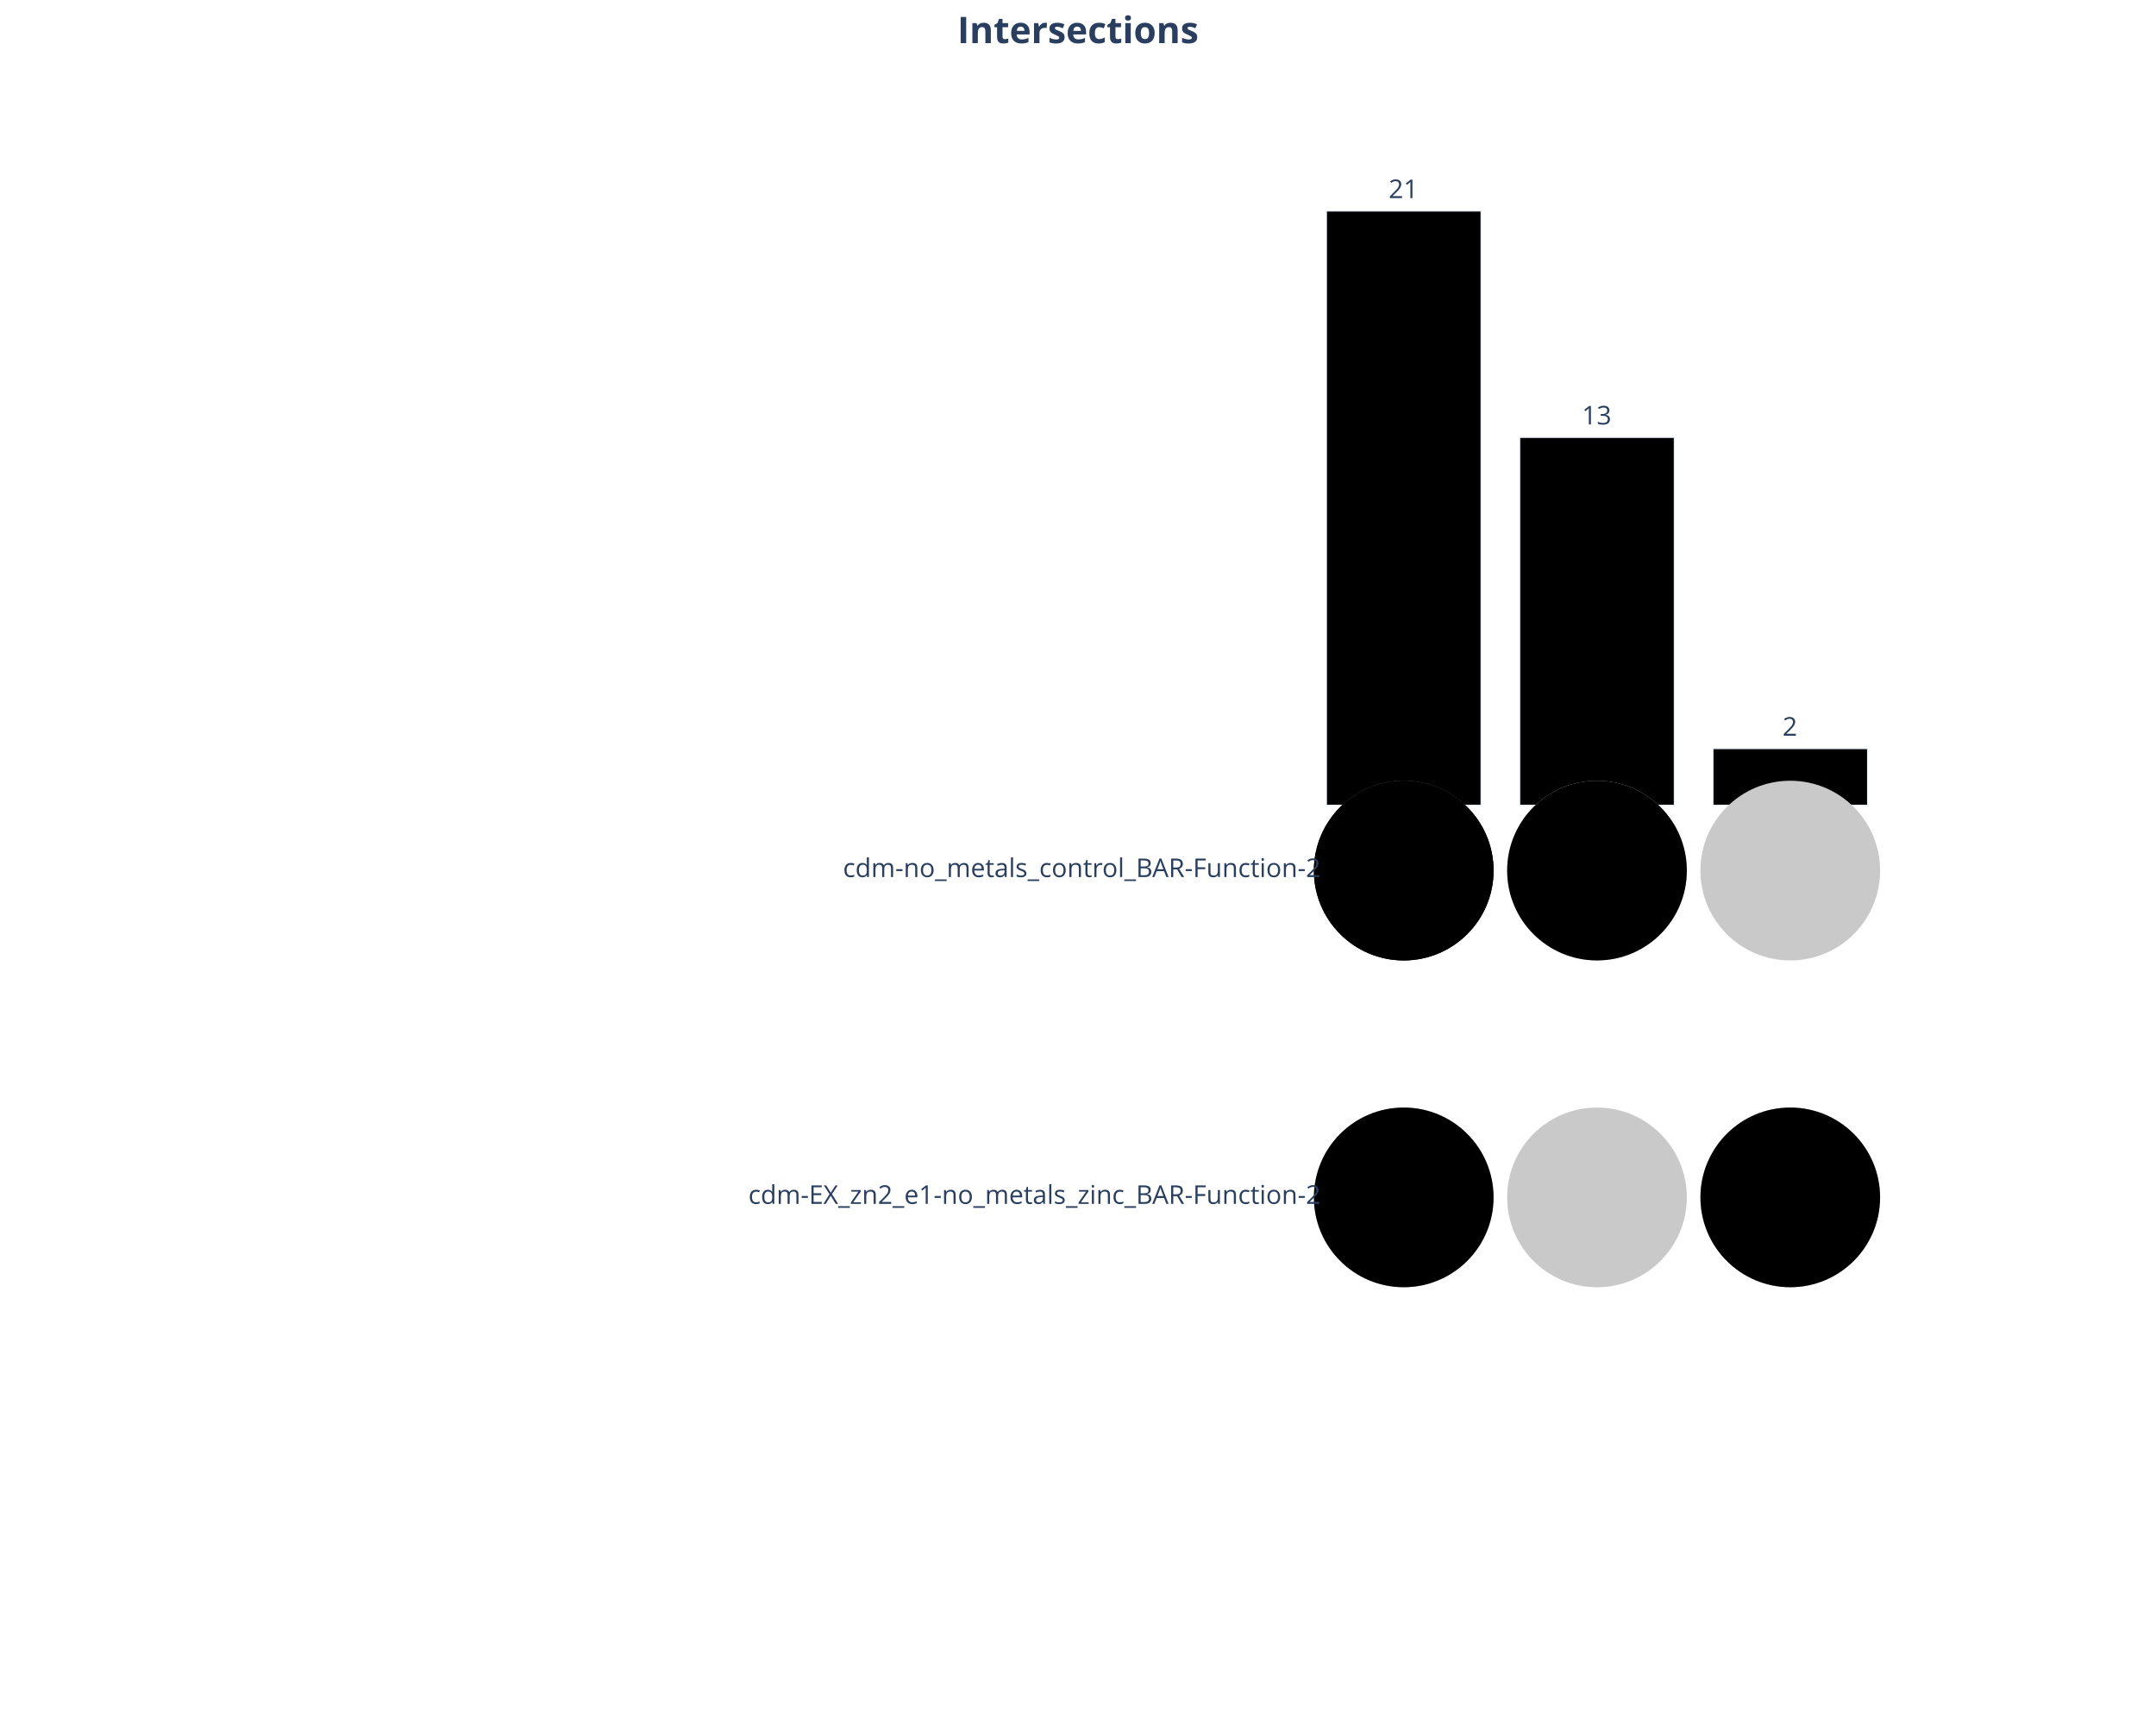
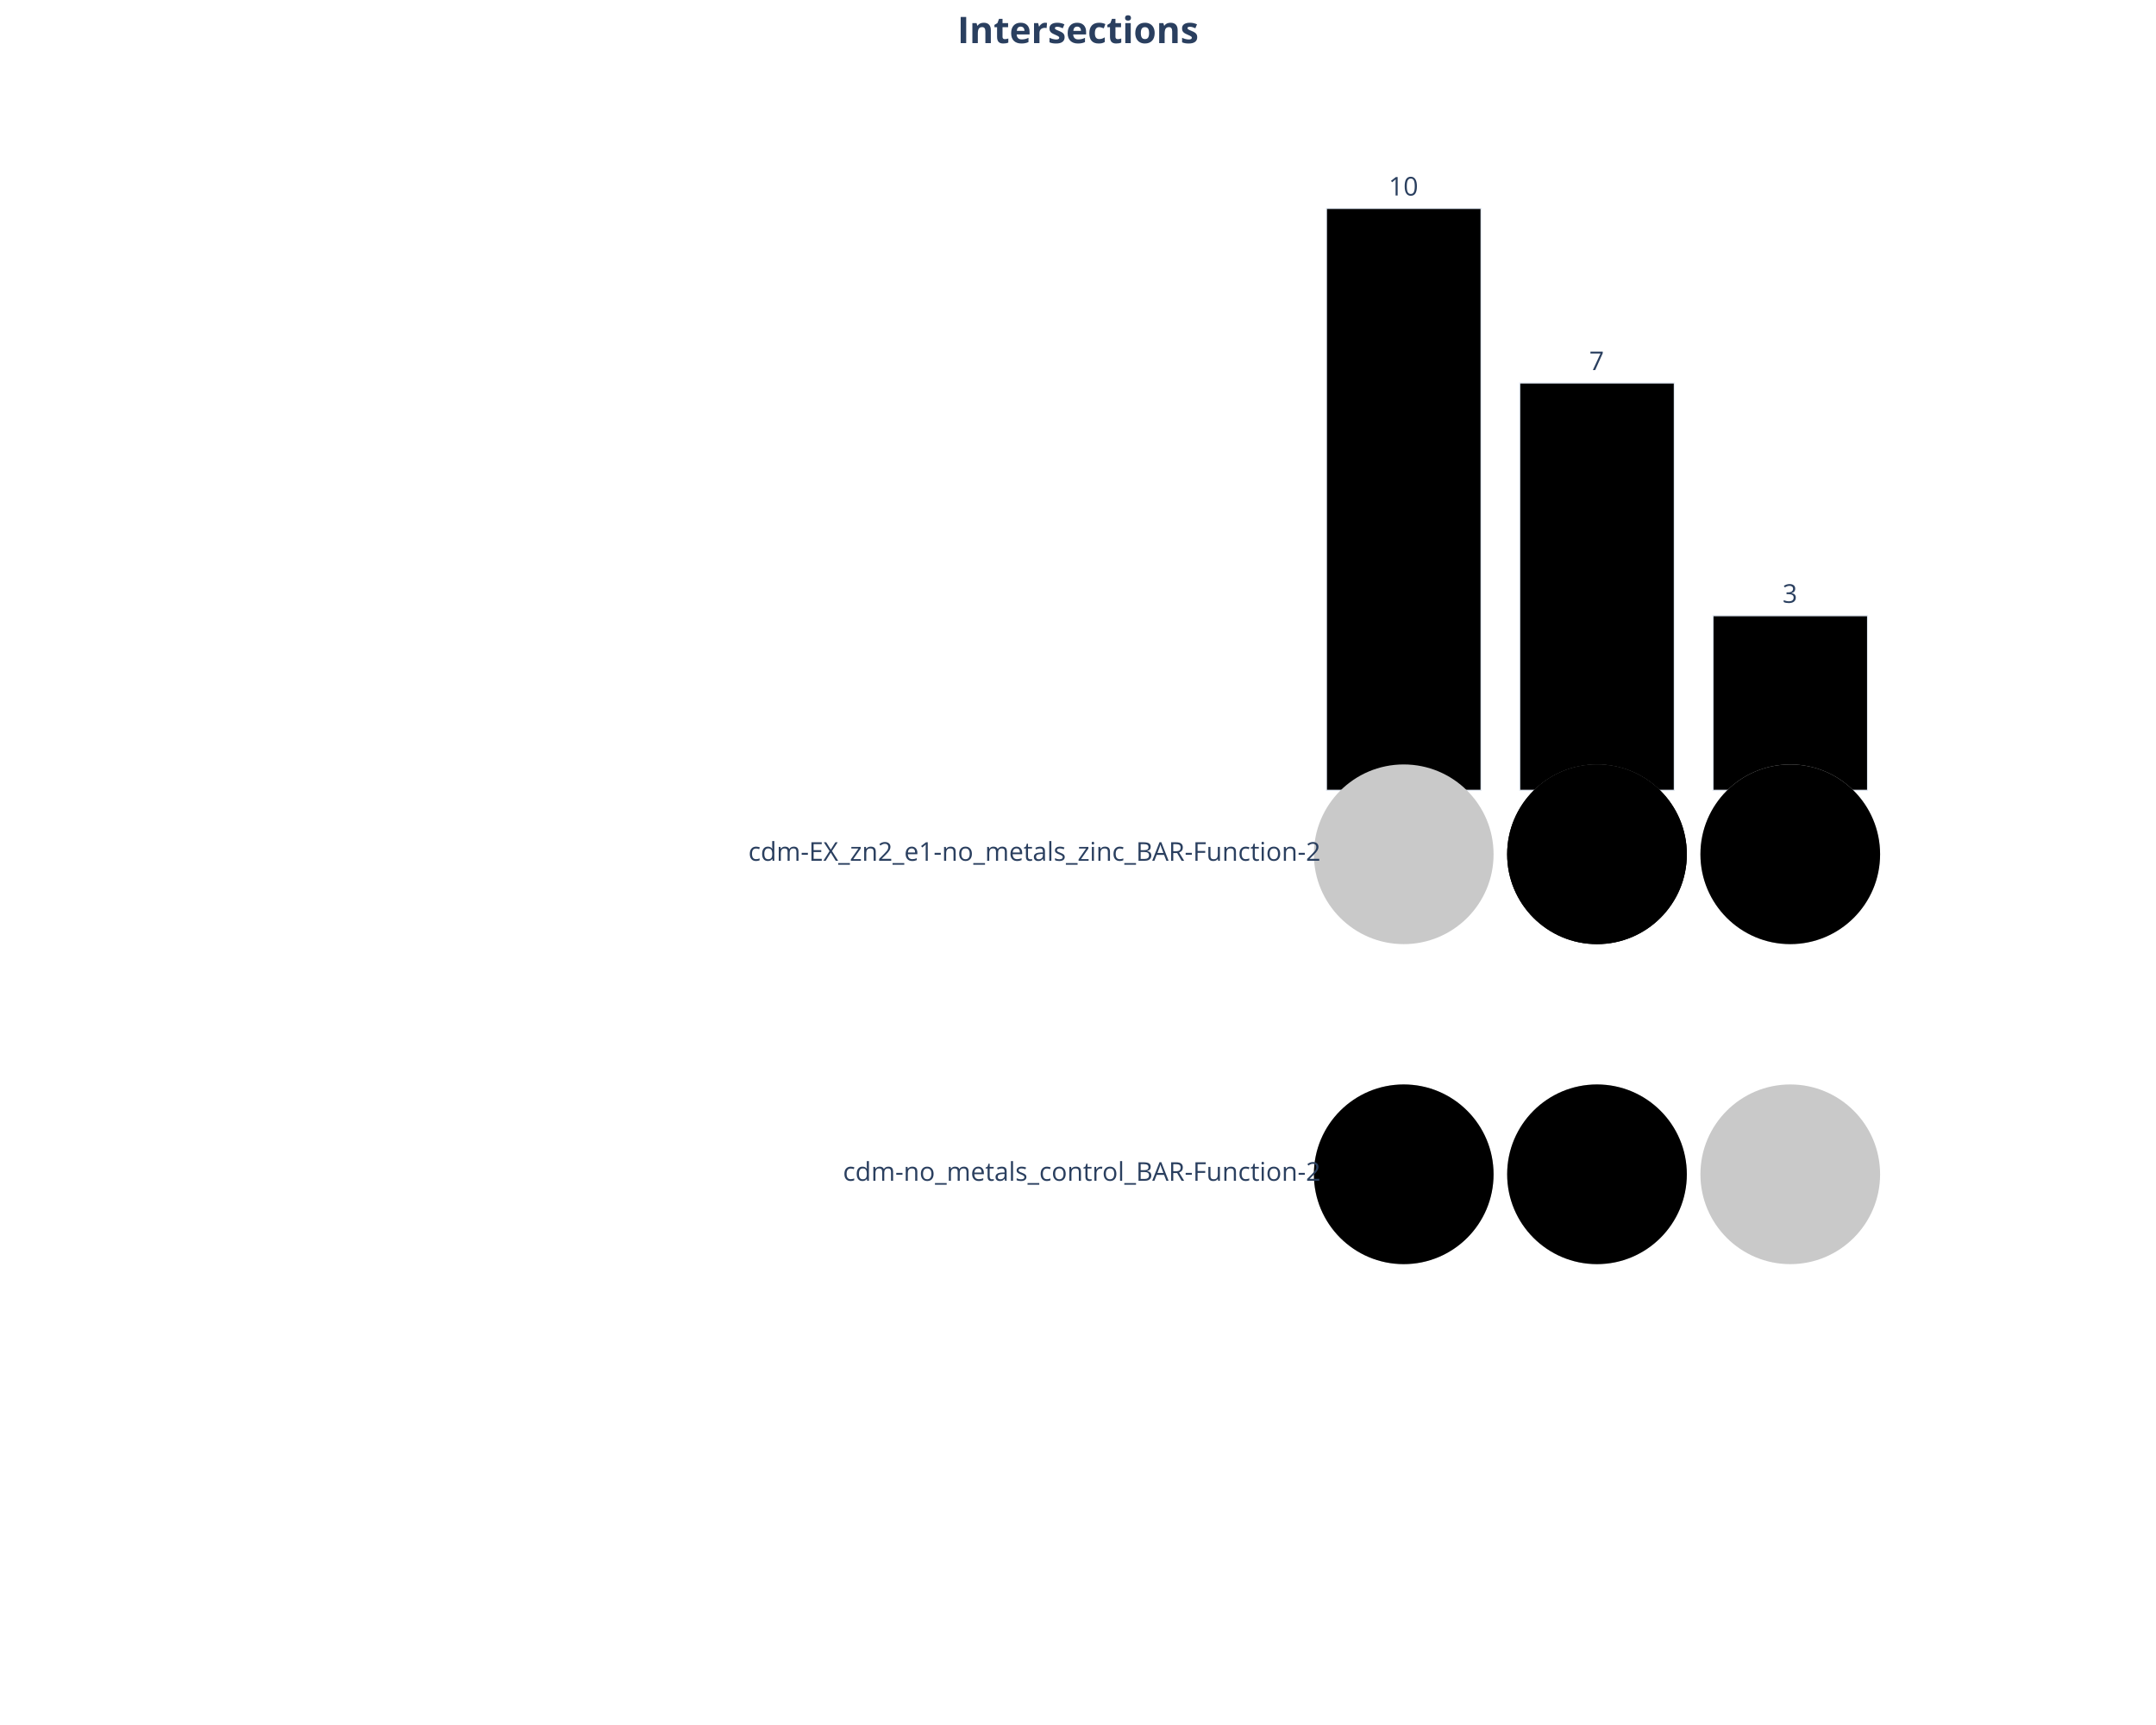
<svg xmlns="http://www.w3.org/2000/svg" class="main-svg" width="1000" height="800" style="" viewBox="0 0 1000 800">
  <rect x="0" y="0" width="1000" height="800" style="fill: rgb(255, 255, 255); fill-opacity: 1;" />
-   <defs id="defs-682942">
+   <defs id="defs-6872dd">
    <g class="clips">
-       <clipPath id="clip682942xyplot" class="plotclip">
+       <clipPath id="clip6872ddxyplot" class="plotclip">
        <rect width="770" height="680" />
      </clipPath>
-       <clipPath class="axesclip" id="clip682942x">
+       <clipPath class="axesclip" id="clip6872ddx">
        <rect x="150" y="0" width="770" height="800" />
      </clipPath>
-       <clipPath class="axesclip" id="clip682942y">
+       <clipPath class="axesclip" id="clip6872ddy">
        <rect x="0" y="40" width="1000" height="680" />
      </clipPath>
-       <clipPath class="axesclip" id="clip682942xy">
+       <clipPath class="axesclip" id="clip6872ddxy">
        <rect x="150" y="40" width="770" height="680" />
      </clipPath>
    </g>
    <g class="gradients" />
    <g class="patterns" />
  </defs>
  <g class="bglayer">
    <rect class="bg" x="150" y="40" width="770" height="680" style="fill: rgb(255, 255, 255); fill-opacity: 1; stroke-width: 0;" />
  </g>
  <g class="layer-below">
    <g class="imagelayer" />
    <g class="shapelayer" />
  </g>
  <g class="cartesianlayer">
    <g class="subplot xy">
      <g class="layer-subplot">
        <g class="shapelayer" />
        <g class="imagelayer" />
      </g>
      <g class="minor-gridlayer">
        <g class="x" />
        <g class="y" />
      </g>
      <g class="gridlayer">
        <g class="x" />
        <g class="y">
-           <path class="ygrid crisp" transform="translate(0,635.89)" d="M150,0h770" style="stroke: rgb(255, 255, 255); stroke-opacity: 1; stroke-width: 1px;" />
-           <path class="ygrid crisp" transform="translate(0,504.66)" d="M150,0h770" style="stroke: rgb(255, 255, 255); stroke-opacity: 1; stroke-width: 1px;" />
-           <path class="ygrid crisp" transform="translate(0,373.44)" d="M150,0h770" style="stroke: rgb(255, 255, 255); stroke-opacity: 1; stroke-width: 1px;" />
-           <path class="ygrid crisp" transform="translate(0,242.22)" d="M150,0h770" style="stroke: rgb(255, 255, 255); stroke-opacity: 1; stroke-width: 1px;" />
-           <path class="ygrid crisp" transform="translate(0,110.99)" d="M150,0h770" style="stroke: rgb(255, 255, 255); stroke-opacity: 1; stroke-width: 1px;" />
+           <path class="ygrid crisp" transform="translate(0,636.35)" d="M150,0h770" style="stroke: rgb(255, 255, 255); stroke-opacity: 1; stroke-width: 1px;" />
+           <path class="ygrid crisp" transform="translate(0,501.43)" d="M150,0h770" style="stroke: rgb(255, 255, 255); stroke-opacity: 1; stroke-width: 1px;" />
+           <path class="ygrid crisp" transform="translate(0,366.51)" d="M150,0h770" style="stroke: rgb(255, 255, 255); stroke-opacity: 1; stroke-width: 1px;" />
+           <path class="ygrid crisp" transform="translate(0,231.59)" d="M150,0h770" style="stroke: rgb(255, 255, 255); stroke-opacity: 1; stroke-width: 1px;" />
+           <path class="ygrid crisp" transform="translate(0,96.67)" d="M150,0h770" style="stroke: rgb(255, 255, 255); stroke-opacity: 1; stroke-width: 1px;" />
        </g>
      </g>
      <g class="zerolinelayer" />
      <path class="xlines-below" />
      <path class="ylines-below" />
      <g class="overlines-below" />
      <g class="xaxislayer-below" />
      <g class="yaxislayer-below" />
      <g class="overaxes-below" />
-       <g class="plot" transform="translate(150,40)" clip-path="url(#clip682942xyplot)">
+       <g class="plot" transform="translate(150,40)" clip-path="url(#clip6872ddxyplot)">
        <g class="barlayer mlayer">
          <g class="trace bars" style="opacity: 1;">
            <g class="points">
              <g class="point">
-                 <path d="M465.23,333.44V57.87H536.94V333.44Z" style="vector-effect: non-scaling-stroke; opacity: 1; stroke-width: 0.5px; fill: rgb(0, 0, 0); fill-opacity: 1; stroke: rgb(229, 236, 246); stroke-opacity: 1;" />
-                 <text class="bartext bartext-outside" text-anchor="middle" data-notex="1" x="0" y="0" style="font-family: 'Open Sans', verdana, arial, sans-serif; font-size: 12px; fill: rgb(42, 63, 95); fill-opacity: 1; white-space: pre;" transform="translate(500.9288,51.87)">21</text>
+                 <path d="M465.23,326.51V56.67H536.94V326.51Z" style="vector-effect: non-scaling-stroke; opacity: 1; stroke-width: 0.5px; fill: rgb(0, 0, 0); fill-opacity: 1; stroke: rgb(229, 236, 246); stroke-opacity: 1;" />
+                 <text class="bartext bartext-outside" text-anchor="middle" data-notex="1" x="0" y="0" style="font-family: 'Open Sans', verdana, arial, sans-serif; font-size: 12px; fill: rgb(42, 63, 95); fill-opacity: 1; white-space: pre;" transform="translate(500.9288,50.67)">10</text>
              </g>
              <g class="point">
-                 <path d="M554.87,333.44V162.85H626.58V333.44Z" style="vector-effect: non-scaling-stroke; opacity: 1; stroke-width: 0.5px; fill: rgb(0, 0, 0); fill-opacity: 1; stroke: rgb(229, 236, 246); stroke-opacity: 1;" />
-                 <text class="bartext bartext-outside" text-anchor="middle" data-notex="1" x="0" y="0" style="font-family: 'Open Sans', verdana, arial, sans-serif; font-size: 12px; fill: rgb(42, 63, 95); fill-opacity: 1; white-space: pre;" transform="translate(590.5688,156.85)">13</text>
+                 <path d="M554.87,326.51V137.62H626.58V326.51Z" style="vector-effect: non-scaling-stroke; opacity: 1; stroke-width: 0.5px; fill: rgb(0, 0, 0); fill-opacity: 1; stroke: rgb(229, 236, 246); stroke-opacity: 1;" />
+                 <text class="bartext bartext-outside" text-anchor="middle" data-notex="1" x="0" y="0" style="font-family: 'Open Sans', verdana, arial, sans-serif; font-size: 12px; fill: rgb(42, 63, 95); fill-opacity: 1; white-space: pre;" transform="translate(590.5609,131.62)">7</text>
              </g>
              <g class="point">
-                 <path d="M644.51,333.44V307.19H716.22V333.44Z" style="vector-effect: non-scaling-stroke; opacity: 1; stroke-width: 0.5px; fill: rgb(0, 0, 0); fill-opacity: 1; stroke: rgb(229, 236, 246); stroke-opacity: 1;" />
-                 <text class="bartext bartext-outside" text-anchor="middle" data-notex="1" x="0" y="0" style="font-family: 'Open Sans', verdana, arial, sans-serif; font-size: 12px; fill: rgb(42, 63, 95); fill-opacity: 1; white-space: pre;" transform="translate(680.2009,301.19)">2</text>
+                 <path d="M644.51,326.51V245.56H716.22V326.51Z" style="vector-effect: non-scaling-stroke; opacity: 1; stroke-width: 0.5px; fill: rgb(0, 0, 0); fill-opacity: 1; stroke: rgb(229, 236, 246); stroke-opacity: 1;" />
+                 <text class="bartext bartext-outside" text-anchor="middle" data-notex="1" x="0" y="0" style="font-family: 'Open Sans', verdana, arial, sans-serif; font-size: 12px; fill: rgb(42, 63, 95); fill-opacity: 1; white-space: pre;" transform="translate(680.2009,239.56)">3</text>
              </g>
            </g>
          </g>
        </g>
        <g class="scatterlayer mlayer">
-           <g class="trace scatter trace0b0206" style="stroke-miterlimit: 2; opacity: 1;">
+           <g class="trace scatter trace450a61" style="stroke-miterlimit: 2; opacity: 1;">
            <g class="fills" />
            <g class="errorbars" />
            <g class="lines" />
            <g class="points">
-               <path class="point" transform="translate(501.08,363.75)" d="M41.67,0A41.67,41.67 0 1,1 0,-41.67A41.67,41.67 0 0,1 41.67,0Z" style="opacity: 1; stroke-width: 0px; fill: rgb(201, 201, 201); fill-opacity: 1;" />
-               <path class="point" transform="translate(501.08,515.31)" d="M41.67,0A41.67,41.67 0 1,1 0,-41.67A41.67,41.67 0 0,1 41.67,0Z" style="opacity: 1; stroke-width: 0px; fill: rgb(201, 201, 201); fill-opacity: 1;" />
-               <path class="point" transform="translate(590.72,363.75)" d="M41.67,0A41.67,41.67 0 1,1 0,-41.67A41.67,41.67 0 0,1 41.67,0Z" style="opacity: 1; stroke-width: 0px; fill: rgb(201, 201, 201); fill-opacity: 1;" />
-               <path class="point" transform="translate(590.72,515.31)" d="M41.67,0A41.67,41.67 0 1,1 0,-41.67A41.67,41.67 0 0,1 41.67,0Z" style="opacity: 1; stroke-width: 0px; fill: rgb(201, 201, 201); fill-opacity: 1;" />
-               <path class="point" transform="translate(680.36,363.75)" d="M41.67,0A41.67,41.67 0 1,1 0,-41.67A41.67,41.67 0 0,1 41.67,0Z" style="opacity: 1; stroke-width: 0px; fill: rgb(201, 201, 201); fill-opacity: 1;" />
-               <path class="point" transform="translate(680.36,515.31)" d="M41.67,0A41.67,41.67 0 1,1 0,-41.67A41.67,41.67 0 0,1 41.67,0Z" style="opacity: 1; stroke-width: 0px; fill: rgb(201, 201, 201); fill-opacity: 1;" />
+               <path class="point" transform="translate(501.08,356.19)" d="M41.67,0A41.67,41.67 0 1,1 0,-41.67A41.67,41.67 0 0,1 41.67,0Z" style="opacity: 1; stroke-width: 0px; fill: rgb(201, 201, 201); fill-opacity: 1;" />
+               <path class="point" transform="translate(501.08,504.6)" d="M41.67,0A41.67,41.67 0 1,1 0,-41.67A41.67,41.67 0 0,1 41.67,0Z" style="opacity: 1; stroke-width: 0px; fill: rgb(201, 201, 201); fill-opacity: 1;" />
+               <path class="point" transform="translate(590.72,356.19)" d="M41.67,0A41.67,41.67 0 1,1 0,-41.67A41.67,41.67 0 0,1 41.67,0Z" style="opacity: 1; stroke-width: 0px; fill: rgb(201, 201, 201); fill-opacity: 1;" />
+               <path class="point" transform="translate(590.72,504.6)" d="M41.67,0A41.67,41.67 0 1,1 0,-41.67A41.67,41.67 0 0,1 41.67,0Z" style="opacity: 1; stroke-width: 0px; fill: rgb(201, 201, 201); fill-opacity: 1;" />
+               <path class="point" transform="translate(680.36,356.19)" d="M41.67,0A41.67,41.67 0 1,1 0,-41.67A41.67,41.67 0 0,1 41.67,0Z" style="opacity: 1; stroke-width: 0px; fill: rgb(201, 201, 201); fill-opacity: 1;" />
+               <path class="point" transform="translate(680.36,504.6)" d="M41.67,0A41.67,41.67 0 1,1 0,-41.67A41.67,41.67 0 0,1 41.67,0Z" style="opacity: 1; stroke-width: 0px; fill: rgb(201, 201, 201); fill-opacity: 1;" />
            </g>
            <g class="text" />
          </g>
-           <g class="trace scatter trace516561" style="stroke-miterlimit: 2; opacity: 1;">
+           <g class="trace scatter tracecc880b" style="stroke-miterlimit: 2; opacity: 1;">
            <g class="fills" />
            <g class="errorbars" />
            <g class="lines" />
            <g class="points">
-               <path class="point" transform="translate(501.08,363.75)" d="M41.67,0A41.67,41.67 0 1,1 0,-41.67A41.67,41.67 0 0,1 41.67,0Z" style="opacity: 1; stroke-width: 0px; fill: rgb(0, 0, 0); fill-opacity: 1;" />
+               <path class="point" transform="translate(501.08,504.6)" d="M41.67,0A41.67,41.67 0 1,1 0,-41.67A41.67,41.67 0 0,1 41.67,0Z" style="opacity: 1; stroke-width: 0px; fill: rgb(0, 0, 0); fill-opacity: 1;" />
            </g>
            <g class="text" />
          </g>
-           <g class="trace scatter trace5ccfb2" style="stroke-miterlimit: 2; opacity: 1;">
+           <g class="trace scatter tracec4d368" style="stroke-miterlimit: 2; opacity: 1;">
            <g class="fills" />
            <g class="errorbars" />
            <g class="lines" />
            <g class="points">
-               <path class="point" transform="translate(501.08,363.75)" d="M41.67,0A41.67,41.67 0 1,1 0,-41.67A41.67,41.67 0 0,1 41.67,0Z" style="opacity: 1; stroke-width: 0px; fill: rgb(0, 0, 0); fill-opacity: 1;" />
-               <path class="point" transform="translate(501.08,515.31)" d="M41.67,0A41.67,41.67 0 1,1 0,-41.67A41.67,41.67 0 0,1 41.67,0Z" style="opacity: 1; stroke-width: 0px; fill: rgb(0, 0, 0); fill-opacity: 1;" />
+               <path class="point" transform="translate(590.72,356.19)" d="M41.67,0A41.67,41.67 0 1,1 0,-41.67A41.67,41.67 0 0,1 41.67,0Z" style="opacity: 1; stroke-width: 0px; fill: rgb(0, 0, 0); fill-opacity: 1;" />
            </g>
            <g class="text" />
          </g>
-           <g class="trace scatter trace141407" style="stroke-miterlimit: 2; opacity: 1;">
+           <g class="trace scatter trace965b2c" style="stroke-miterlimit: 2; opacity: 1;">
            <g class="fills" />
            <g class="errorbars" />
            <g class="lines" />
            <g class="points">
-               <path class="point" transform="translate(590.72,363.75)" d="M41.67,0A41.67,41.67 0 1,1 0,-41.67A41.67,41.67 0 0,1 41.67,0Z" style="opacity: 1; stroke-width: 0px; fill: rgb(0, 0, 0); fill-opacity: 1;" />
+               <path class="point" transform="translate(590.72,356.19)" d="M41.67,0A41.67,41.67 0 1,1 0,-41.67A41.67,41.67 0 0,1 41.67,0Z" style="opacity: 1; stroke-width: 0px; fill: rgb(0, 0, 0); fill-opacity: 1;" />
+               <path class="point" transform="translate(590.72,504.6)" d="M41.67,0A41.67,41.67 0 1,1 0,-41.67A41.67,41.67 0 0,1 41.67,0Z" style="opacity: 1; stroke-width: 0px; fill: rgb(0, 0, 0); fill-opacity: 1;" />
            </g>
            <g class="text" />
          </g>
-           <g class="trace scatter trace99f562" style="stroke-miterlimit: 2; opacity: 1;">
+           <g class="trace scatter trace015112" style="stroke-miterlimit: 2; opacity: 1;">
            <g class="fills" />
            <g class="errorbars" />
            <g class="lines" />
            <g class="points">
-               <path class="point" transform="translate(680.36,515.31)" d="M41.67,0A41.67,41.67 0 1,1 0,-41.67A41.67,41.67 0 0,1 41.67,0Z" style="opacity: 1; stroke-width: 0px; fill: rgb(0, 0, 0); fill-opacity: 1;" />
+               <path class="point" transform="translate(680.36,356.19)" d="M41.67,0A41.67,41.67 0 1,1 0,-41.67A41.67,41.67 0 0,1 41.67,0Z" style="opacity: 1; stroke-width: 0px; fill: rgb(0, 0, 0); fill-opacity: 1;" />
            </g>
            <g class="text" />
          </g>
-           <g class="trace scatter traced5d6b0" style="stroke-miterlimit: 2; opacity: 1;">
+           <g class="trace scatter tracef7cfa8" style="stroke-miterlimit: 2; opacity: 1;">
            <g class="fills" />
            <g class="errorbars" />
            <g class="lines" />
            <g class="points" />
            <g class="text">
              <g class="textpoint" transform="translate(0,3)">
-                 <text x="462.54" y="363.75" text-anchor="end" style="font-family: 'Open Sans', verdana, arial, sans-serif; font-size: 12px; fill: rgb(42, 63, 95); fill-opacity: 1; white-space: pre;">cdm-no_metals_control_BAR-Function-2</text>
+                 <text x="462.54" y="356.19" text-anchor="end" style="font-family: 'Open Sans', verdana, arial, sans-serif; font-size: 12px; fill: rgb(42, 63, 95); fill-opacity: 1; white-space: pre;">cdm-EX_zn2_e1-no_metals_zinc_BAR-Function-2</text>
              </g>
              <g class="textpoint" transform="translate(0,3)">
-                 <text x="462.54" y="515.31" text-anchor="end" style="font-family: 'Open Sans', verdana, arial, sans-serif; font-size: 12px; fill: rgb(42, 63, 95); fill-opacity: 1; white-space: pre;">cdm-EX_zn2_e1-no_metals_zinc_BAR-Function-2</text>
+                 <text x="462.54" y="504.6" text-anchor="end" style="font-family: 'Open Sans', verdana, arial, sans-serif; font-size: 12px; fill: rgb(42, 63, 95); fill-opacity: 1; white-space: pre;">cdm-no_metals_control_BAR-Function-2</text>
              </g>
            </g>
          </g>
        </g>
      </g>
      <g class="overplot" />
      <path class="xlines-above crisp" d="M0,0" style="fill: none;" />
      <path class="ylines-above crisp" d="M0,0" style="fill: none;" />
      <g class="overlines-above" />
      <g class="xaxislayer-above" />
      <g class="yaxislayer-above" />
      <g class="overaxes-above" />
    </g>
  </g>
  <g class="polarlayer" />
  <g class="smithlayer" />
  <g class="ternarylayer" />
  <g class="geolayer" />
  <g class="funnelarealayer" />
  <g class="pielayer" />
  <g class="iciclelayer" />
  <g class="treemaplayer" />
  <g class="sunburstlayer" />
  <g class="glimages" />
-   <defs id="topdefs-682942">
+   <defs id="topdefs-6872dd">
    <g class="clips" />
  </defs>
  <g class="layer-above">
    <g class="imagelayer" />
    <g class="shapelayer" />
  </g>
  <g class="infolayer">
    <g class="g-gtitle">
      <text class="gtitle" x="500" y="20" text-anchor="middle" dy="0em" style="font-family: 'Open Sans', verdana, arial, sans-serif; font-size: 17px; fill: rgb(42, 63, 95); opacity: 1; font-weight: normal; white-space: pre;">
        <tspan style="font-weight:bold">Intersections<tspan style="font-weight:bold" />
        </tspan>
      </text>
    </g>
    <g class="g-xtitle" />
    <g class="g-ytitle" />
  </g>
</svg>
